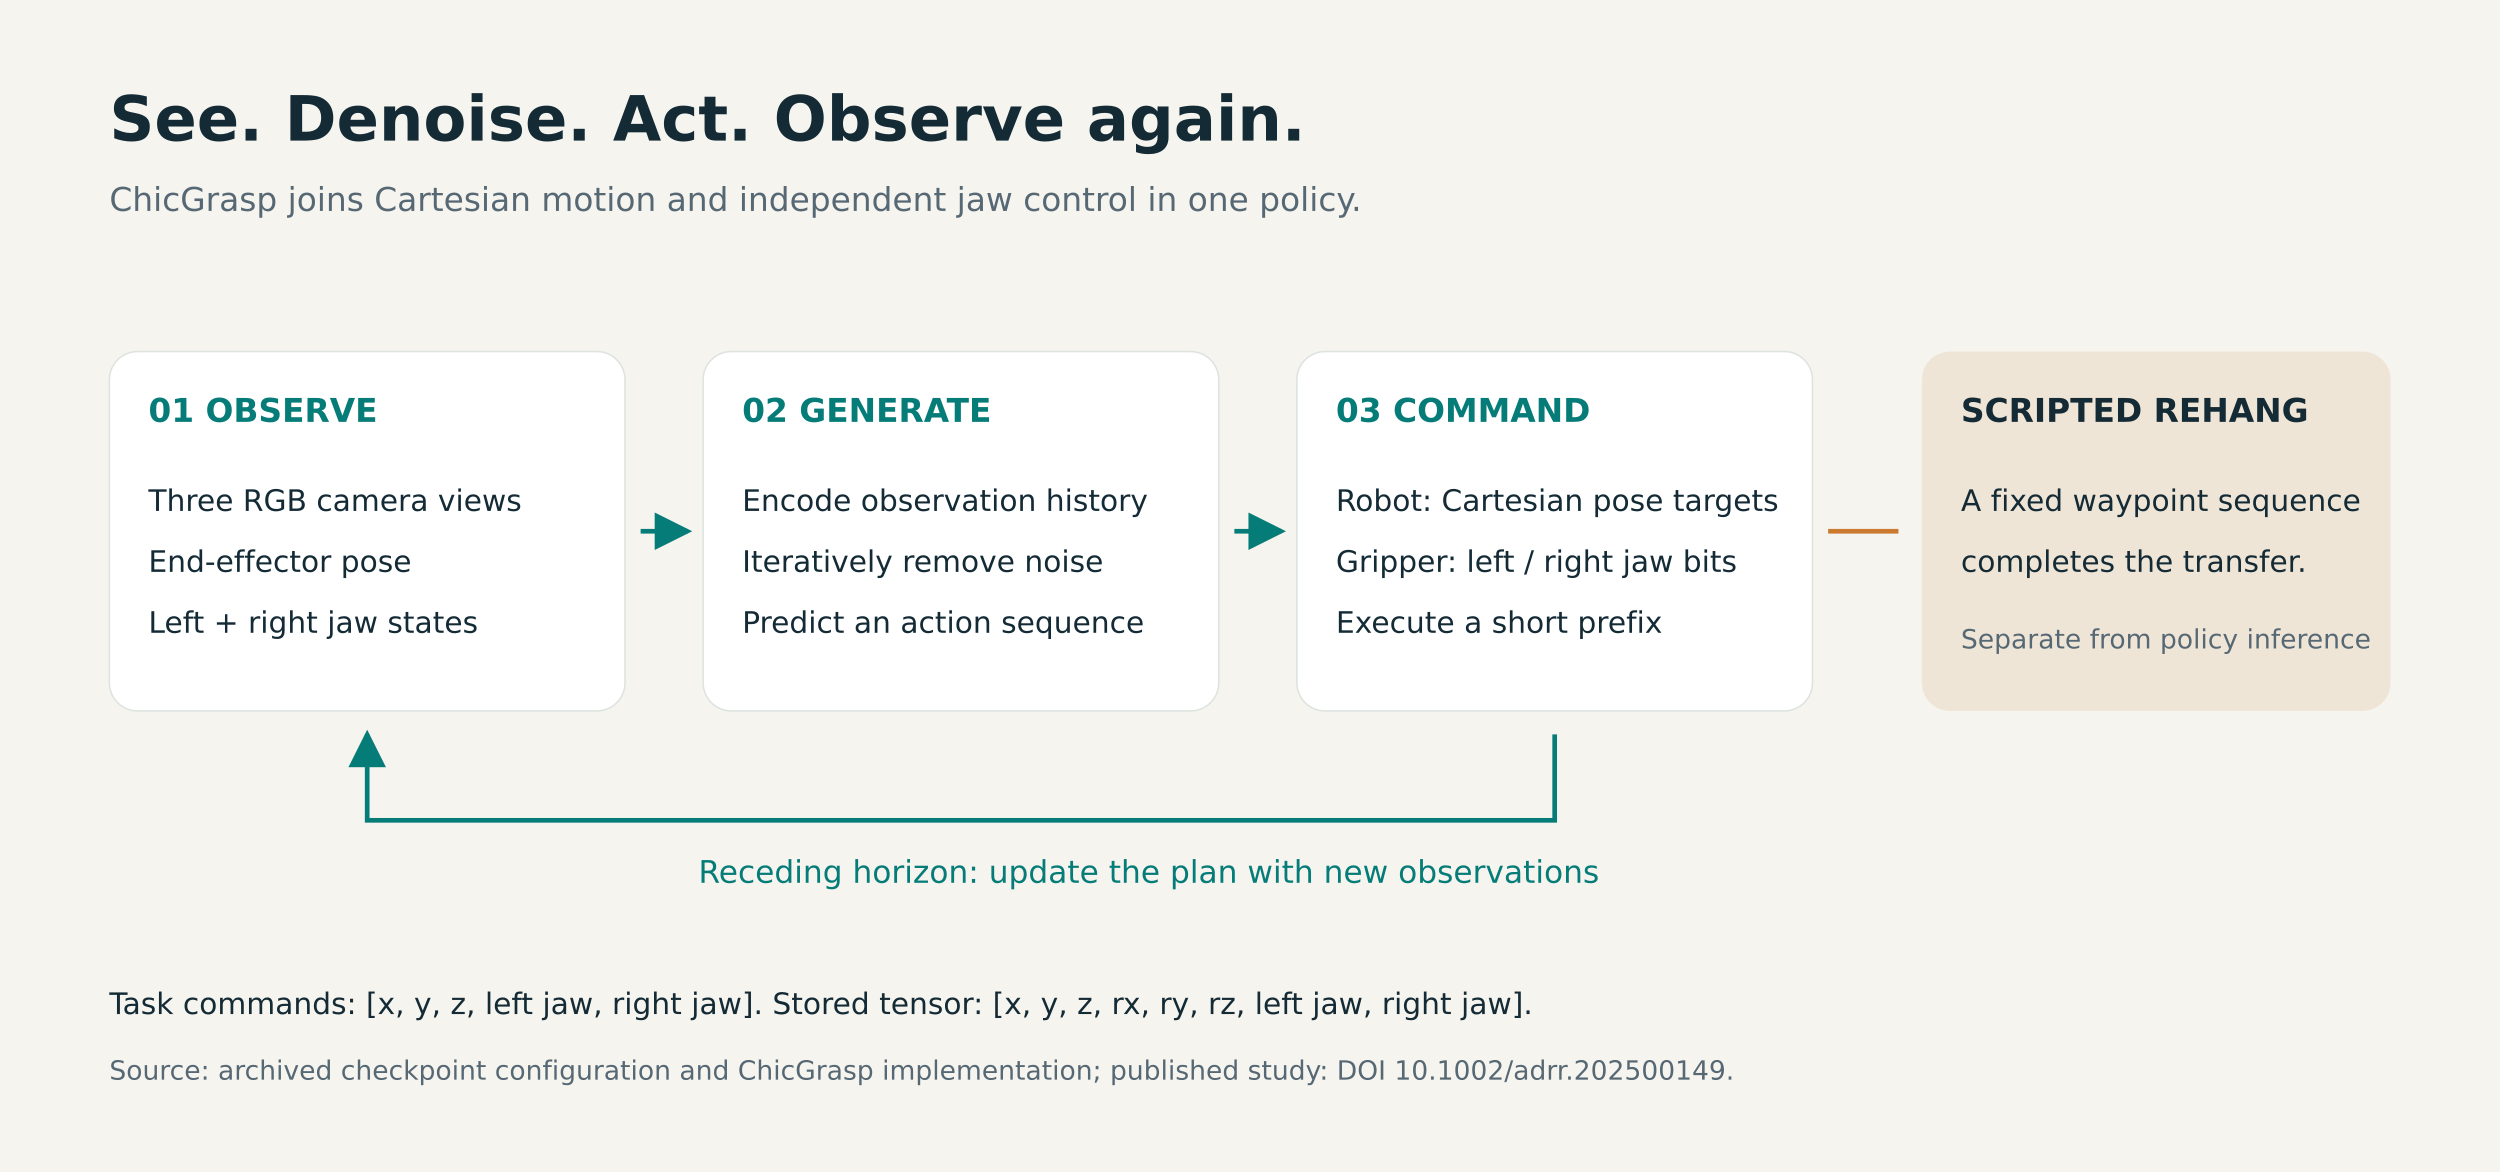
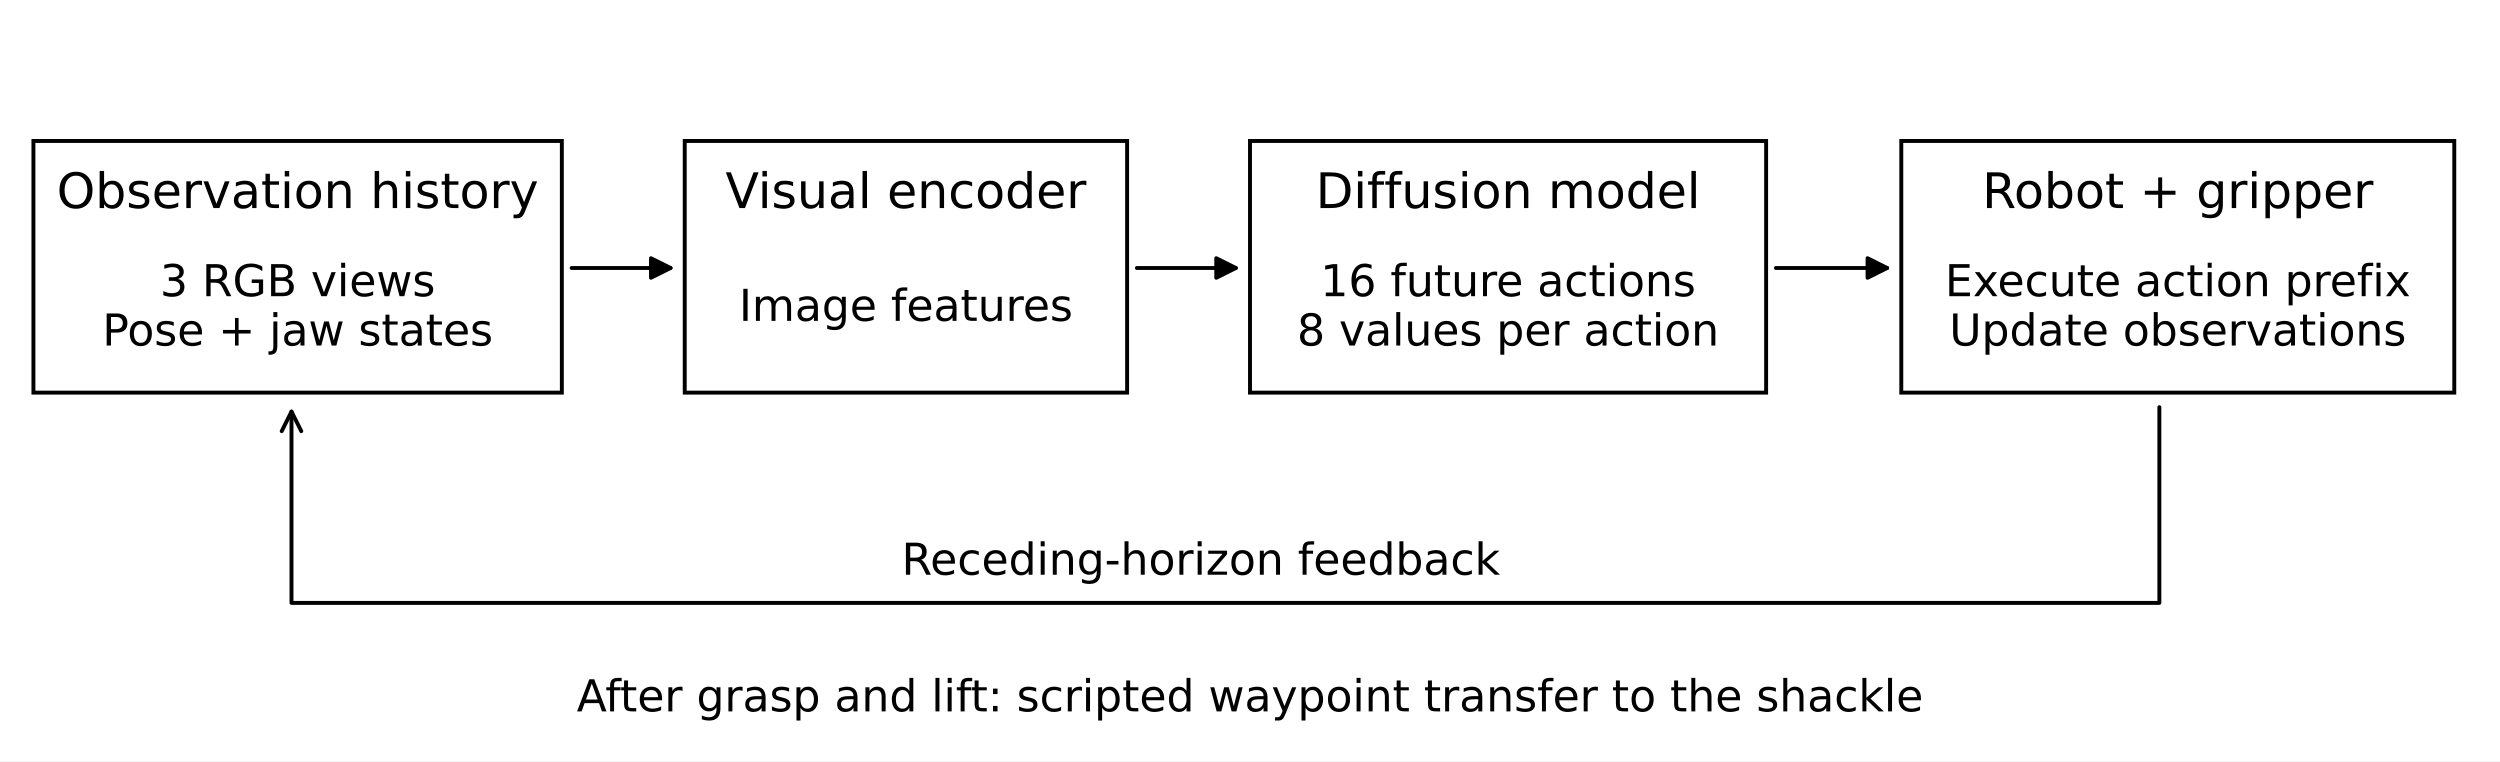
- <svg xmlns="http://www.w3.org/2000/svg" width="1600" height="750" viewBox="0 0 1600 750" role="img" aria-label="ChicGrasp perception to action pipeline">
+ <svg xmlns="http://www.w3.org/2000/svg" width="510.84pt" height="155.556pt" viewBox="0 0 510.84 155.556" version="1.1">
  <defs>
-     <marker id="arrow" markerWidth="8" markerHeight="8" refX="7" refY="4" orient="auto">
-       <path d="M0,0 L8,4 L0,8" fill="#067c78" />
-     </marker>
+     <style type="text/css">*{stroke-linejoin: round; stroke-linecap: butt}</style>
  </defs>
-   <rect width="1600" height="750" fill="#f6f4ef" />
-   <g font-family="DejaVu Sans, sans-serif" fill="#142b36">
-     <text x="70" y="90" font-size="40" font-weight="700">See. Denoise. Act. Observe again.</text>
-     <text x="70" y="135" font-size="21" fill="#566874">ChicGrasp joins Cartesian motion and independent jaw control in one policy.</text>
-     <rect x="70" y="225" width="330" height="230" rx="18" fill="#fff" stroke="#dde3df" />
-     <text x="95" y="270" font-size="21" fill="#067c78" font-weight="700">01  OBSERVE</text>
-     <text x="95" y="327" font-size="19">Three RGB camera views</text>
-     <text x="95" y="366" font-size="19">End-effector pose</text>
-     <text x="95" y="405" font-size="19">Left + right jaw states</text>
-     <rect x="450" y="225" width="330" height="230" rx="18" fill="#fff" stroke="#dde3df" />
-     <text x="475" y="270" font-size="21" fill="#067c78" font-weight="700">02  GENERATE</text>
-     <text x="475" y="327" font-size="19">Encode observation history</text>
-     <text x="475" y="366" font-size="19">Iteratively remove noise</text>
-     <text x="475" y="405" font-size="19">Predict an action sequence</text>
-     <rect x="830" y="225" width="330" height="230" rx="18" fill="#fff" stroke="#dde3df" />
-     <text x="855" y="270" font-size="21" fill="#067c78" font-weight="700">03  COMMAND</text>
-     <text x="855" y="327" font-size="19">Robot: Cartesian pose targets</text>
-     <text x="855" y="366" font-size="19">Gripper: left / right jaw bits</text>
-     <text x="855" y="405" font-size="19">Execute a short prefix</text>
-     <path d="M410,340 h30" stroke="#067c78" stroke-width="3" marker-end="url(#arrow)" />
-     <path d="M790,340 h30" stroke="#067c78" stroke-width="3" marker-end="url(#arrow)" />
-     <path d="M995,470 V525 H235 V470" stroke="#067c78" stroke-width="3" fill="none" marker-end="url(#arrow)" />
-     <text x="447" y="565" font-size="20" fill="#067c78">Receding horizon: update the plan with new observations</text>
-     <path d="M1170,340 h45" stroke="#cb792f" stroke-width="3" />
-     <rect x="1230" y="225" width="300" height="230" rx="18" fill="#efe5d7" />
-     <text x="1255" y="270" font-size="21" font-weight="700">SCRIPTED REHANG</text>
-     <text x="1255" y="327" font-size="19">A fixed waypoint sequence</text>
-     <text x="1255" y="366" font-size="19">completes the transfer.</text>
-     <text x="1255" y="415" font-size="17" fill="#566874">Separate from policy inference</text>
-     <text x="70" y="649" font-size="19">Task commands: [x, y, z, left jaw, right jaw]. Stored tensor: [x, y, z, rx, ry, rz, left jaw, right jaw].</text>
-     <text x="70" y="691" font-size="17" fill="#566874">Source: archived checkpoint configuration and ChicGrasp implementation; published study: DOI 10.1002/adrr.202500149.</text>
+   <g id="figure_1">
+     <g id="patch_1">
+       <path d="M 0 155.556 L 510.84 155.556 L 510.84 0 L 0 0 z " style="fill: #ffffff" />
+     </g>
+     <g id="axes_1">
+       <g id="patch_2">
+         <path d="M 6.831 80.227 L 114.804 80.227 L 114.804 28.806 L 6.831 28.806 z " clip-path="url(#p8c72e9a1ab)" style="fill: #ffffff; stroke: #000000; stroke-width: 0.8; stroke-linejoin: miter" />
+       </g>
+       <g id="patch_3">
+         <path d="M 139.914 80.227 L 230.31 80.227 L 230.31 28.806 L 139.914 28.806 z " clip-path="url(#p8c72e9a1ab)" style="fill: #ffffff; stroke: #000000; stroke-width: 0.8; stroke-linejoin: miter" />
+       </g>
+       <g id="patch_4">
+         <path d="M 255.42 80.227 L 360.882 80.227 L 360.882 28.806 L 255.42 28.806 z " clip-path="url(#p8c72e9a1ab)" style="fill: #ffffff; stroke: #000000; stroke-width: 0.8; stroke-linejoin: miter" />
+       </g>
+       <g id="patch_5">
+         <path d="M 388.503 80.227 L 501.498 80.227 L 501.498 28.806 L 388.503 28.806 z " clip-path="url(#p8c72e9a1ab)" style="fill: #ffffff; stroke: #000000; stroke-width: 0.8; stroke-linejoin: miter" />
+       </g>
+       <g id="patch_6">
+         <path d="M 116.806 54.761 Q 127.36 54.761 137.02 54.761 " clip-path="url(#p8c72e9a1ab)" style="fill: none; stroke: #000000; stroke-width: 0.8; stroke-linecap: round" />
+         <path d="M 133.02 52.761 L 137.02 54.761 L 133.02 56.761 z " clip-path="url(#p8c72e9a1ab)" style="stroke: #000000; stroke-width: 0.8; stroke-linecap: round" />
+       </g>
+       <g id="patch_7">
+         <path d="M 232.312 54.761 Q 242.866 54.761 252.526 54.761 " clip-path="url(#p8c72e9a1ab)" style="fill: none; stroke: #000000; stroke-width: 0.8; stroke-linecap: round" />
+         <path d="M 248.526 52.761 L 252.526 54.761 L 248.526 56.761 z " clip-path="url(#p8c72e9a1ab)" style="stroke: #000000; stroke-width: 0.8; stroke-linecap: round" />
+       </g>
+       <g id="patch_8">
+         <path d="M 362.881 54.761 Q 374.693 54.761 385.61 54.761 " clip-path="url(#p8c72e9a1ab)" style="fill: none; stroke: #000000; stroke-width: 0.8; stroke-linecap: round" />
+         <path d="M 381.61 52.761 L 385.61 54.761 L 381.61 56.761 z " clip-path="url(#p8c72e9a1ab)" style="stroke: #000000; stroke-width: 0.8; stroke-linecap: round" />
+       </g>
+       <g id="text_1">
+         <text style="font-size: 10px; font-family: 'DejaVu Sans'; text-anchor: middle" x="60.818" y="42.518" transform="rotate(-0 60.8175 42.51816)">Observation history</text>
+       </g>
+       <g id="text_2">
+         <text style="font-size: 9px; font-family: 'DejaVu Sans'" transform="translate(32.68617 60.53082)">3 RGB views</text>
+         <text style="font-size: 9px; font-family: 'DejaVu Sans'" transform="translate(20.90812 70.60885)">Pose + jaw states</text>
+       </g>
+       <g id="text_3">
+         <text style="font-size: 10px; font-family: 'DejaVu Sans'; text-anchor: middle" x="185.112" y="42.518" transform="rotate(-0 185.112 42.51816)">Visual encoder</text>
+       </g>
+       <g id="text_4">
+         <text style="font-size: 9px; font-family: 'DejaVu Sans'; text-anchor: middle" x="185.112" y="65.57" transform="rotate(-0 185.112 65.56984)">Image features</text>
+       </g>
+       <g id="text_5">
+         <text style="font-size: 10px; font-family: 'DejaVu Sans'; text-anchor: middle" x="308.151" y="42.518" transform="rotate(-0 308.151 42.51816)">Diffusion model</text>
+       </g>
+       <g id="text_6">
+         <text style="font-size: 9px; font-family: 'DejaVu Sans'" transform="translate(269.799 60.53082)">16 future actions</text>
+         <text style="font-size: 9px; font-family: 'DejaVu Sans'" transform="translate(265.034 70.60885)">8 values per action</text>
+       </g>
+       <g id="text_7">
+         <text style="font-size: 10px; font-family: 'DejaVu Sans'; text-anchor: middle" x="445" y="42.518" transform="rotate(-0 445.0005 42.51816)">Robot + gripper</text>
+       </g>
+       <g id="text_8">
+         <text style="font-size: 9px; font-family: 'DejaVu Sans'" transform="translate(397.4221 60.53082)">Execute action prefix</text>
+         <text style="font-size: 9px; font-family: 'DejaVu Sans'" transform="translate(398.3144 70.60885)">Update observations</text>
+       </g>
+       <g id="patch_9">
+         <path d="M 441.234 83.207 L 441.234 123.19 L 59.562 123.19 L 59.562 84.102 " style="fill: none; stroke: #000000; stroke-width: 0.8; stroke-linecap: round" />
+         <path d="M 57.562 88.102 L 59.562 84.102 L 61.562 88.102 " style="fill: none; stroke: #000000; stroke-width: 0.8; stroke-linecap: round" />
+       </g>
+       <g id="text_9">
+         <text style="font-size: 9px; font-family: 'DejaVu Sans'; text-anchor: middle" x="245.376" y="117.445" transform="rotate(-0 245.376 117.4453)">Receding-horizon feedback</text>
+       </g>
+       <g id="text_10">
+         <text style="font-size: 9px; font-family: 'DejaVu Sans'; text-anchor: middle" x="255.42" y="145.359" transform="rotate(-0 255.42 145.3594)">After grasp and lift: scripted waypoint transfer to the shackle</text>
+       </g>
+     </g>
  </g>
+   <defs>
+     <clipPath id="p8c72e9a1ab">
+       <rect x="4.32" y="4.32" width="502.2" height="146.916" />
+     </clipPath>
+   </defs>
</svg>
